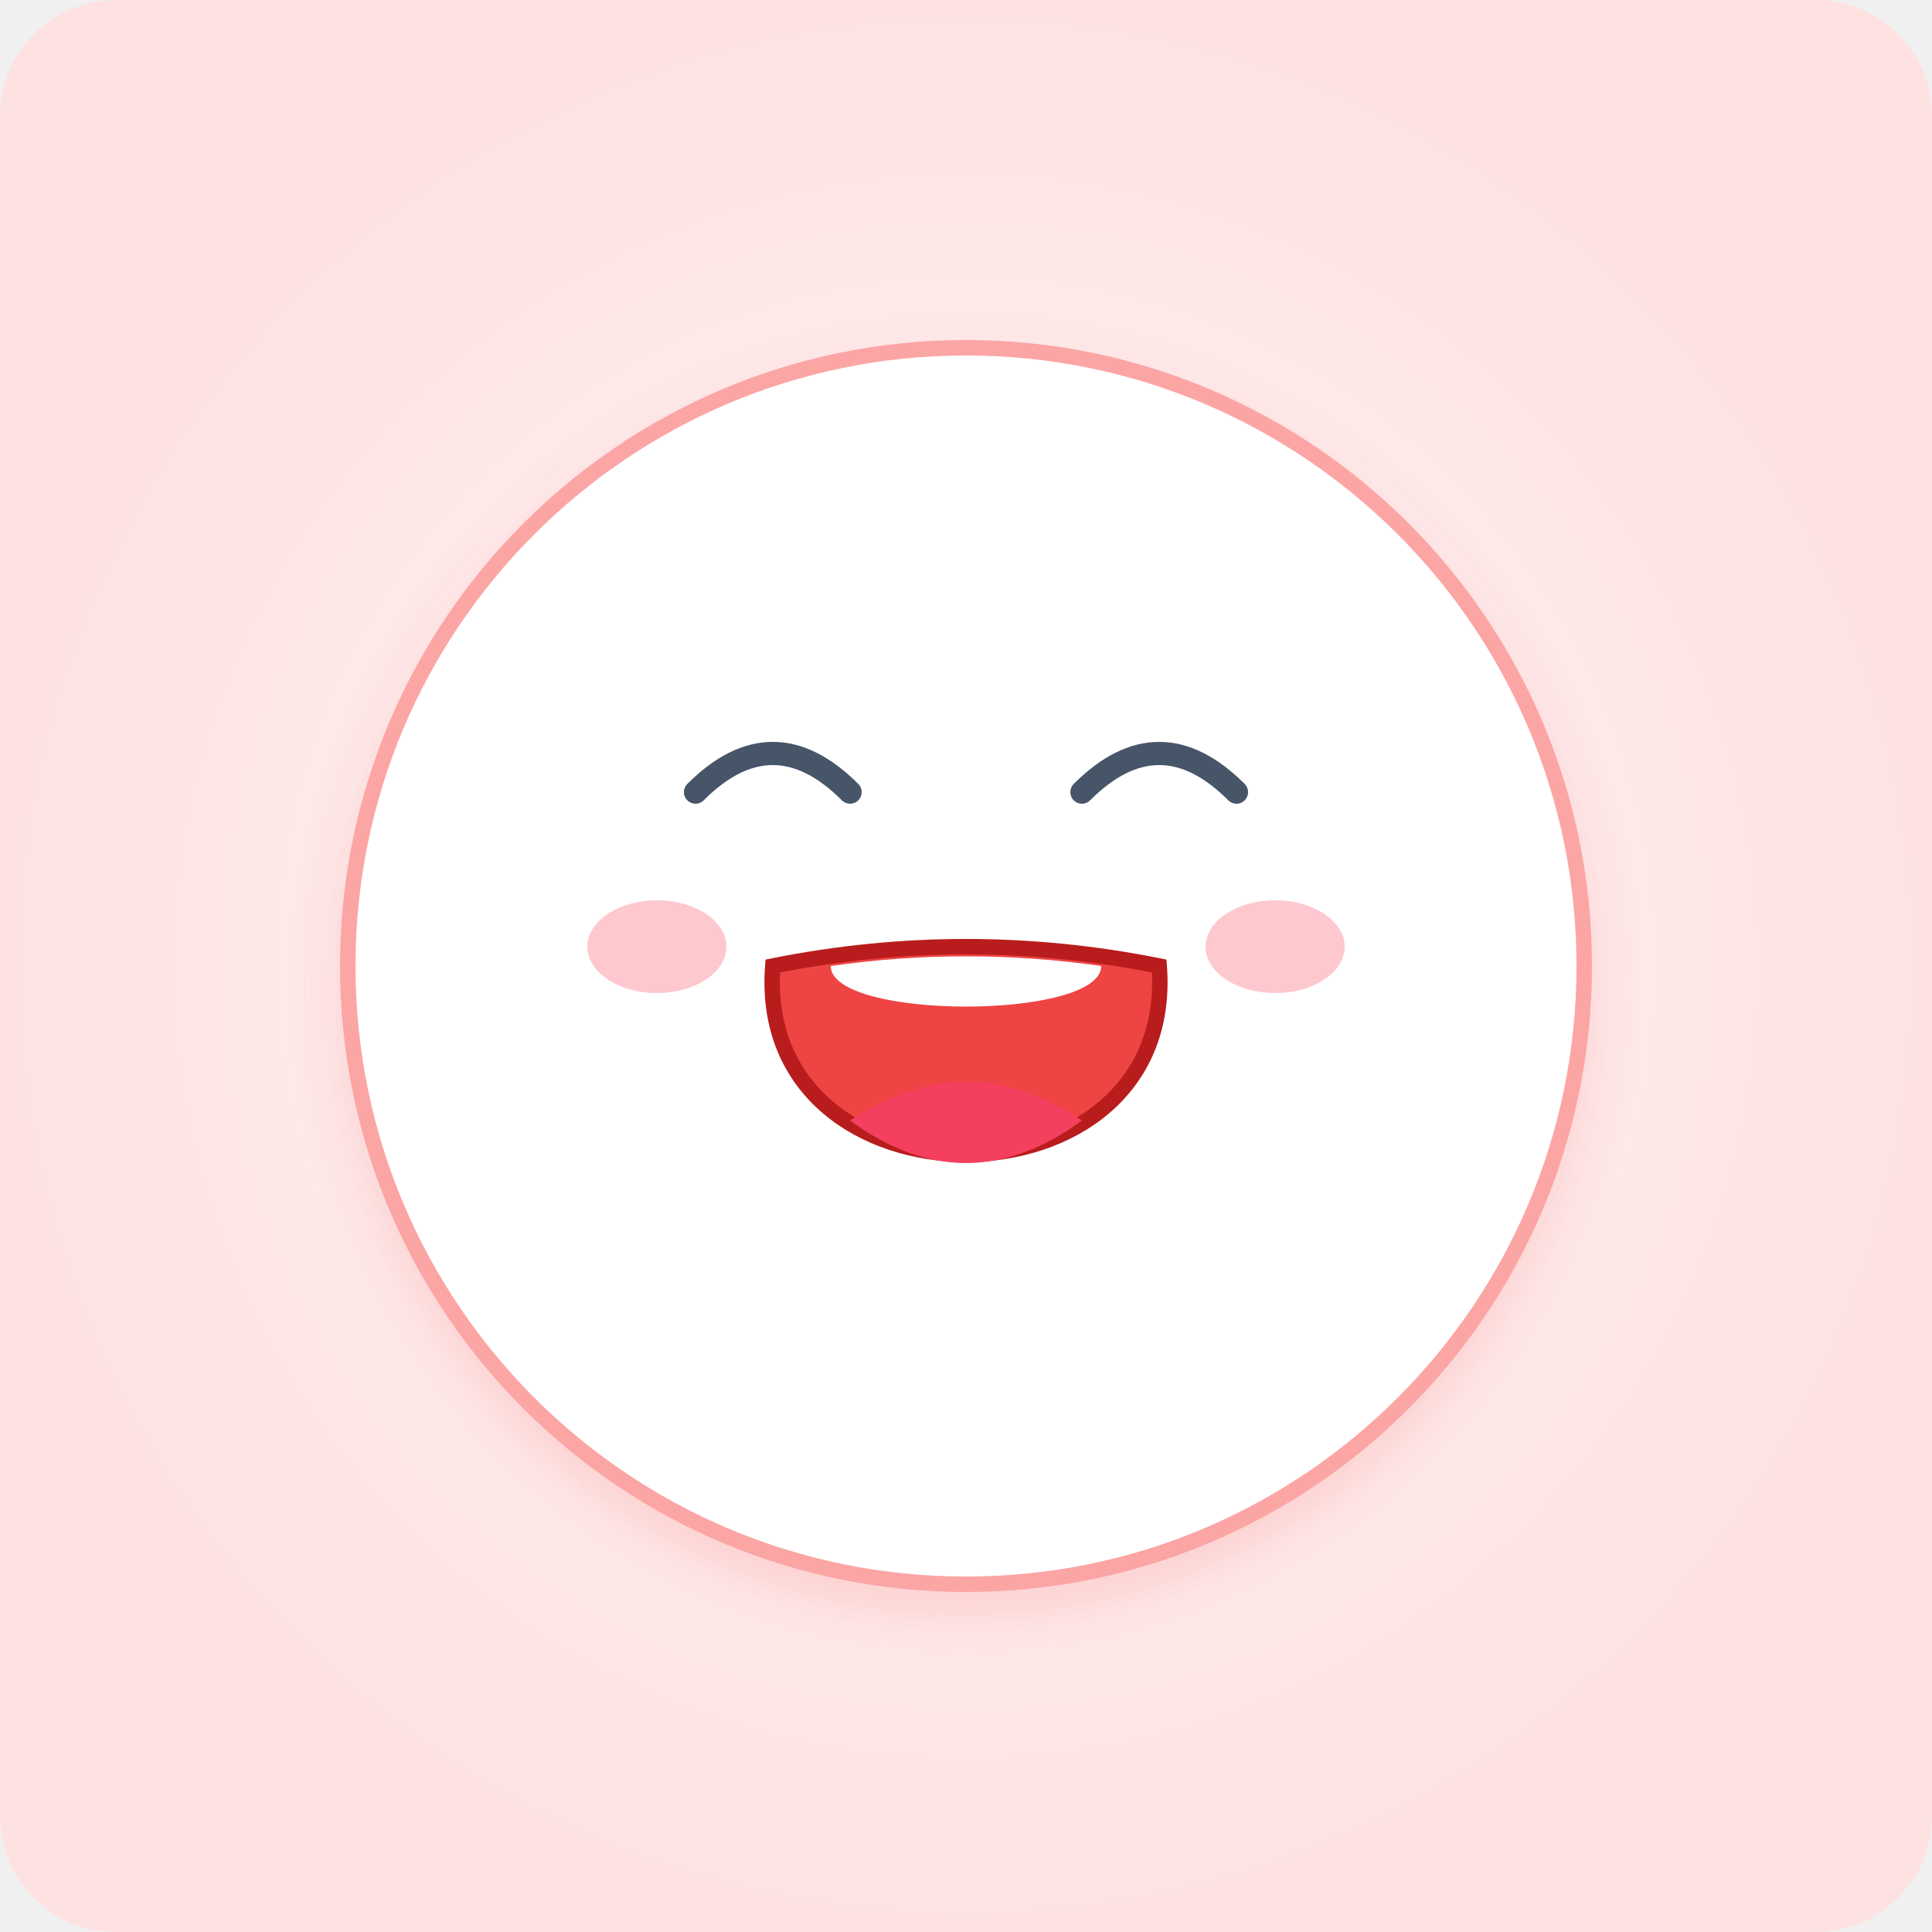
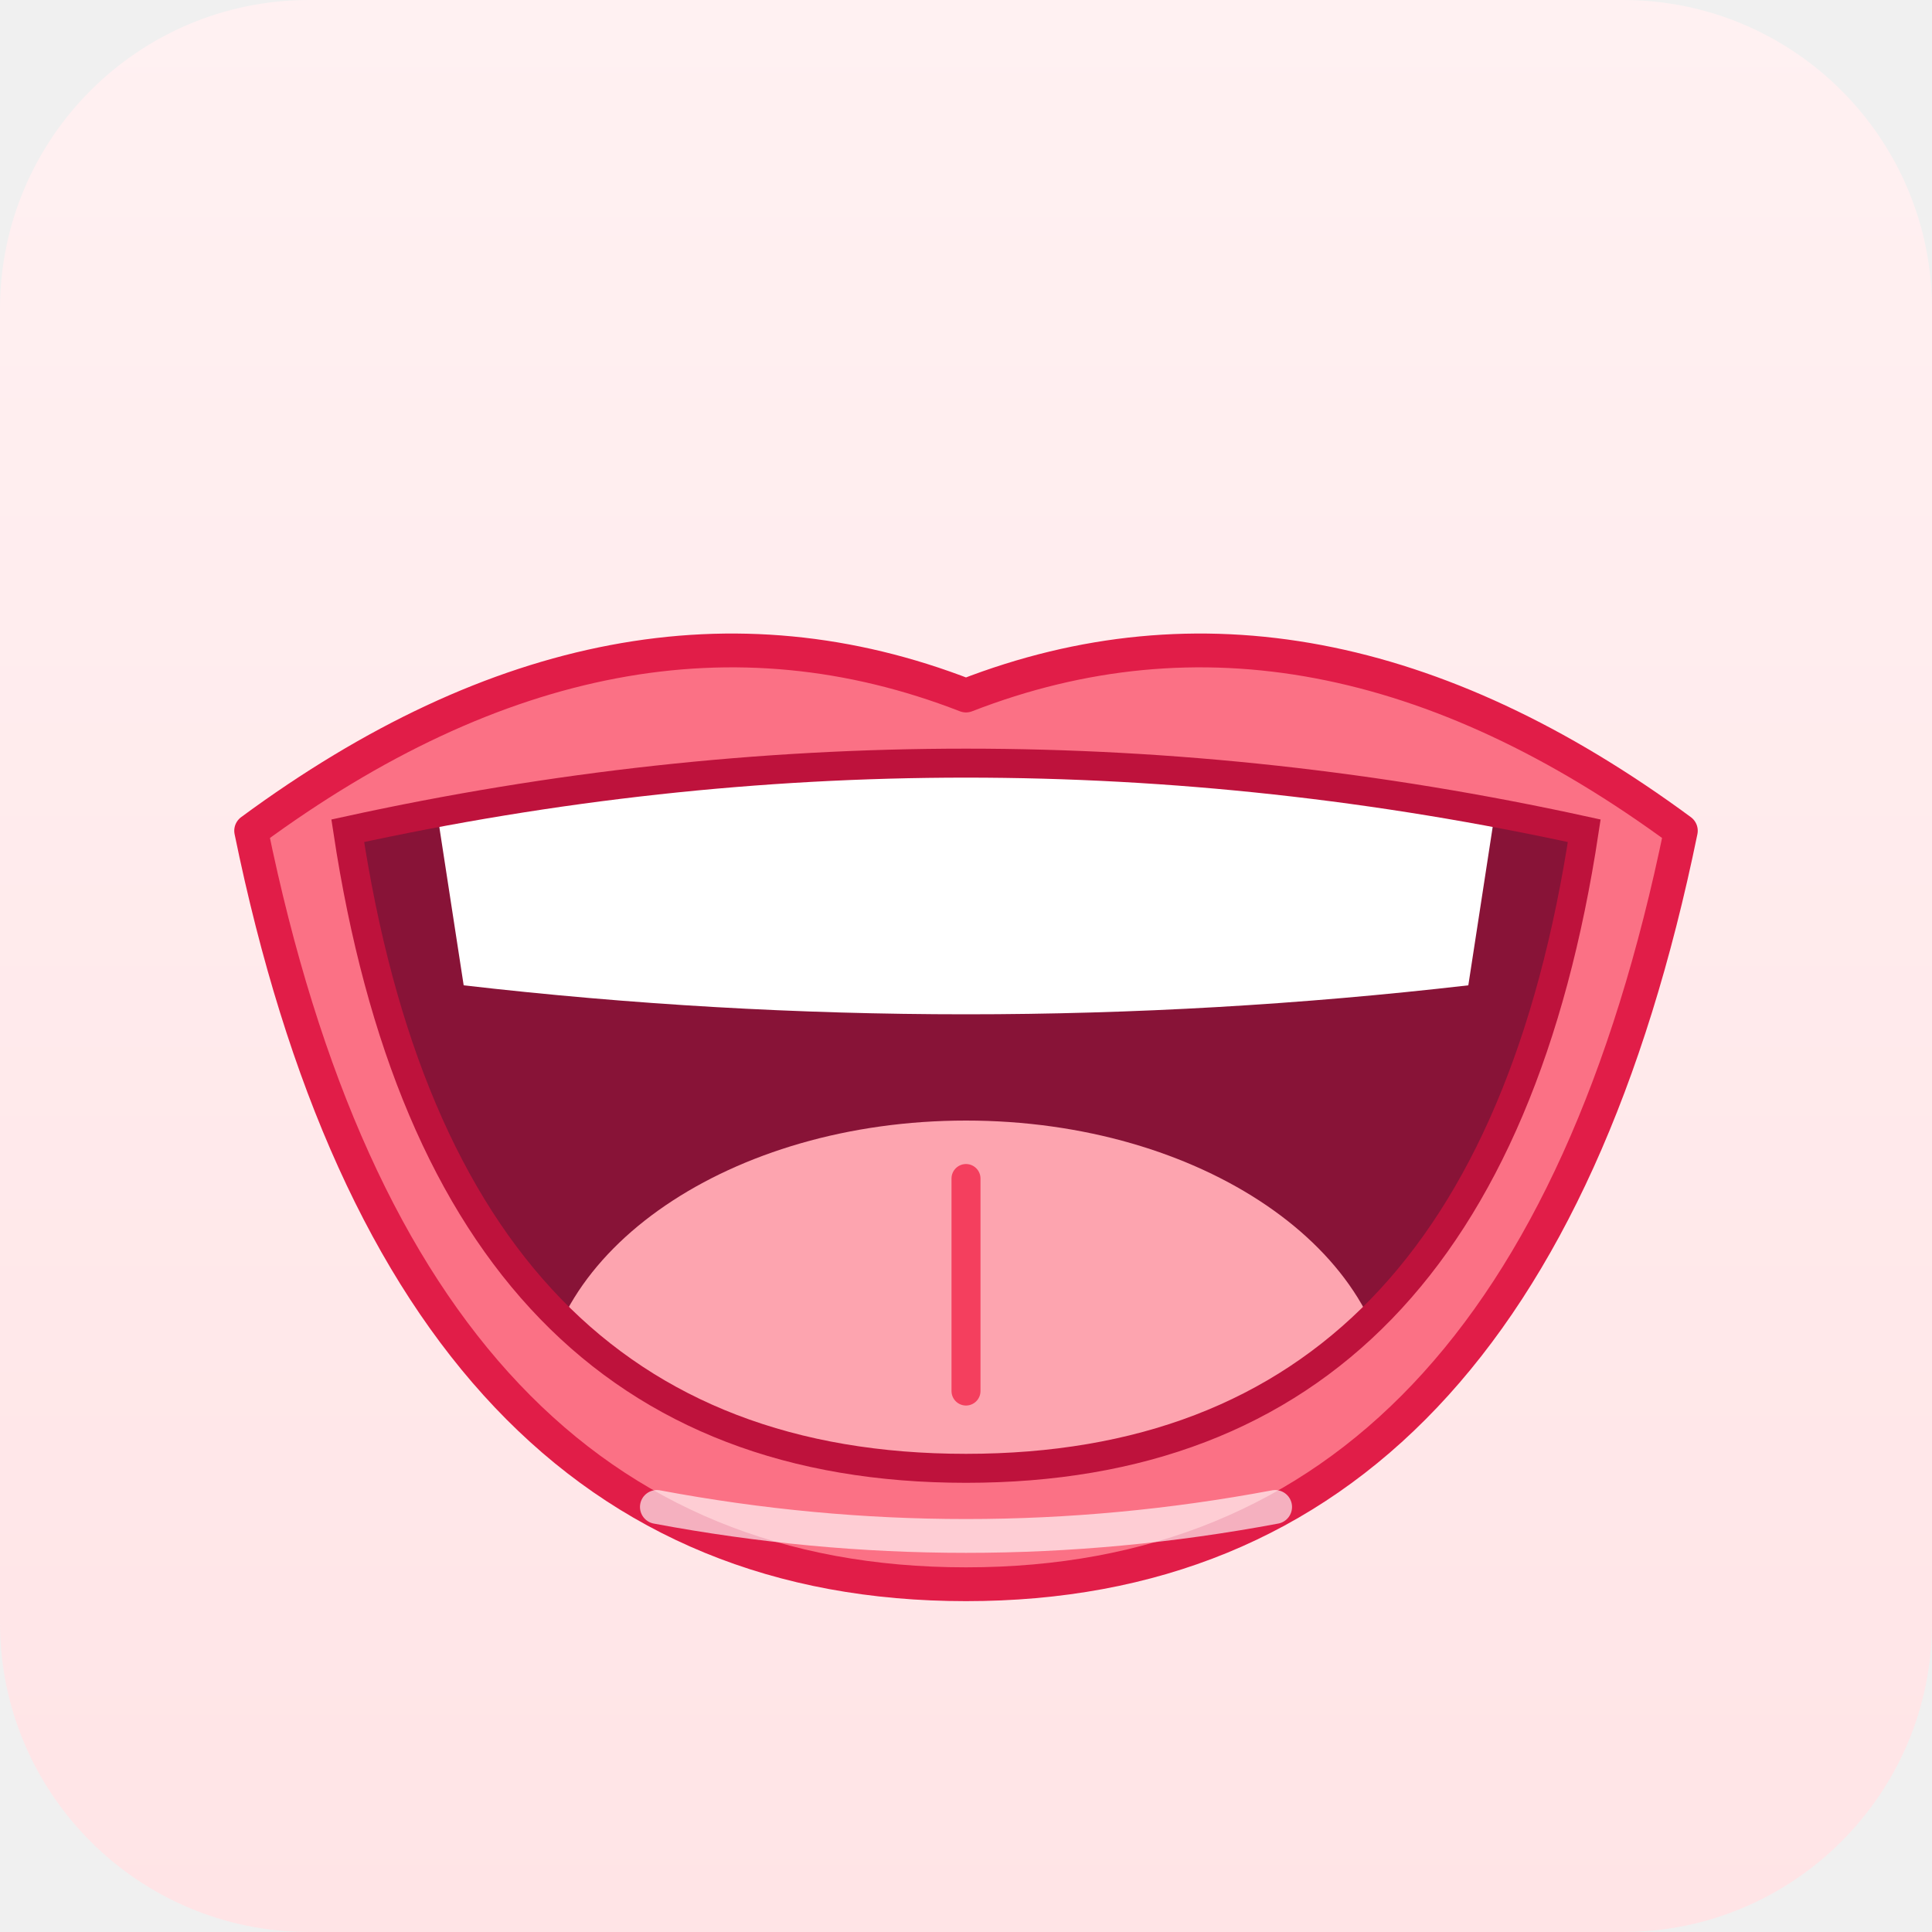
- <svg xmlns="http://www.w3.org/2000/svg" viewBox="0 0 500 500" width="100%" height="100%">
+ <svg xmlns="http://www.w3.org/2000/svg" viewBox="0 0 200 200">
  <defs>
-     <radialGradient id="bgKou" cx="50%" cy="50%" r="50%">
-       <stop offset="0%" stop-color="#fff5f5" />
-       <stop offset="100%" stop-color="#fee2e2" />
-     </radialGradient>
-     <filter id="softShadowKou" x="-15%" y="-15%" width="130%" height="130%">
-       <feDropShadow dx="0" dy="6" stdDeviation="6" flood-color="#f87171" flood-opacity="0.2" />
-     </filter>
+     <linearGradient id="bg" x1="0" y1="0" x2="0" y2="1">
+       <stop offset="0%" stop-color="#fff1f2" />
+       <stop offset="100%" stop-color="#ffe4e6" />
+     </linearGradient>
+     <clipPath id="mouthClip">
+       <path d="M36 86 Q100 72 164 86 Q154 152 100 152 Q46 152 36 86 Z" />
+     </clipPath>
  </defs>
-   <rect width="500" height="500" rx="30" fill="url(#bgKou)" />
-   <circle cx="250" cy="250" r="160" fill="#fff" stroke="#fca5a5" stroke-width="4" filter="url(#softShadowKou)" />
-   <path d="M 180 205 Q 200 185 220 205" stroke="#475569" stroke-width="6" fill="none" stroke-linecap="round" />
-   <path d="M 280 205 Q 300 185 320 205" stroke="#475569" stroke-width="6" fill="none" stroke-linecap="round" />
-   <ellipse cx="170" cy="245" rx="18" ry="12" fill="#fda4af" opacity="0.6" />
-   <ellipse cx="330" cy="245" rx="18" ry="12" fill="#fda4af" opacity="0.6" />
-   <path d="M 200 250 Q 250 240 300 250 C 305 315 195 315 200 250 Z" fill="#ef4444" stroke="#b91c1c" stroke-width="4" />
-   <path d="M 215 250 Q 250 245 285 250 C 285 264 215 264 215 250 Z" fill="#ffffff" />
-   <path d="M 220 290 Q 250 270 280 290 Q 250 312 220 290 Z" fill="#f43f5e" />
+   <rect width="200" height="200" rx="32" fill="url(#bg)" />
+   <path d="M26 86 Q64 58 100 72 Q136 58 174 86 Q158 164 100 164 Q42 164 26 86 Z" fill="#fb7185" stroke="#e11d48" stroke-width="3.5" stroke-linejoin="round" />
+   <g clip-path="url(#mouthClip)">
+     <rect x="30" y="70" width="140" height="90" fill="#881337" />
+     <path d="M44 76 L156 76 L152 102 Q100 108 48 102 Z" fill="#ffffff" />
+     <ellipse cx="100" cy="146" rx="44" ry="30" fill="#fda4af" />
+     <path d="M100 122 L100 144" stroke="#f43f5e" stroke-width="3" stroke-linecap="round" />
+   </g>
+   <path d="M36 86 Q100 72 164 86 Q154 152 100 152 Q46 152 36 86 Z" fill="none" stroke="#be123c" stroke-width="3" />
+   <path d="M68 156 Q100 162 132 156" fill="none" stroke="#ffffff" stroke-width="3.5" stroke-linecap="round" opacity="0.65" />
</svg>
